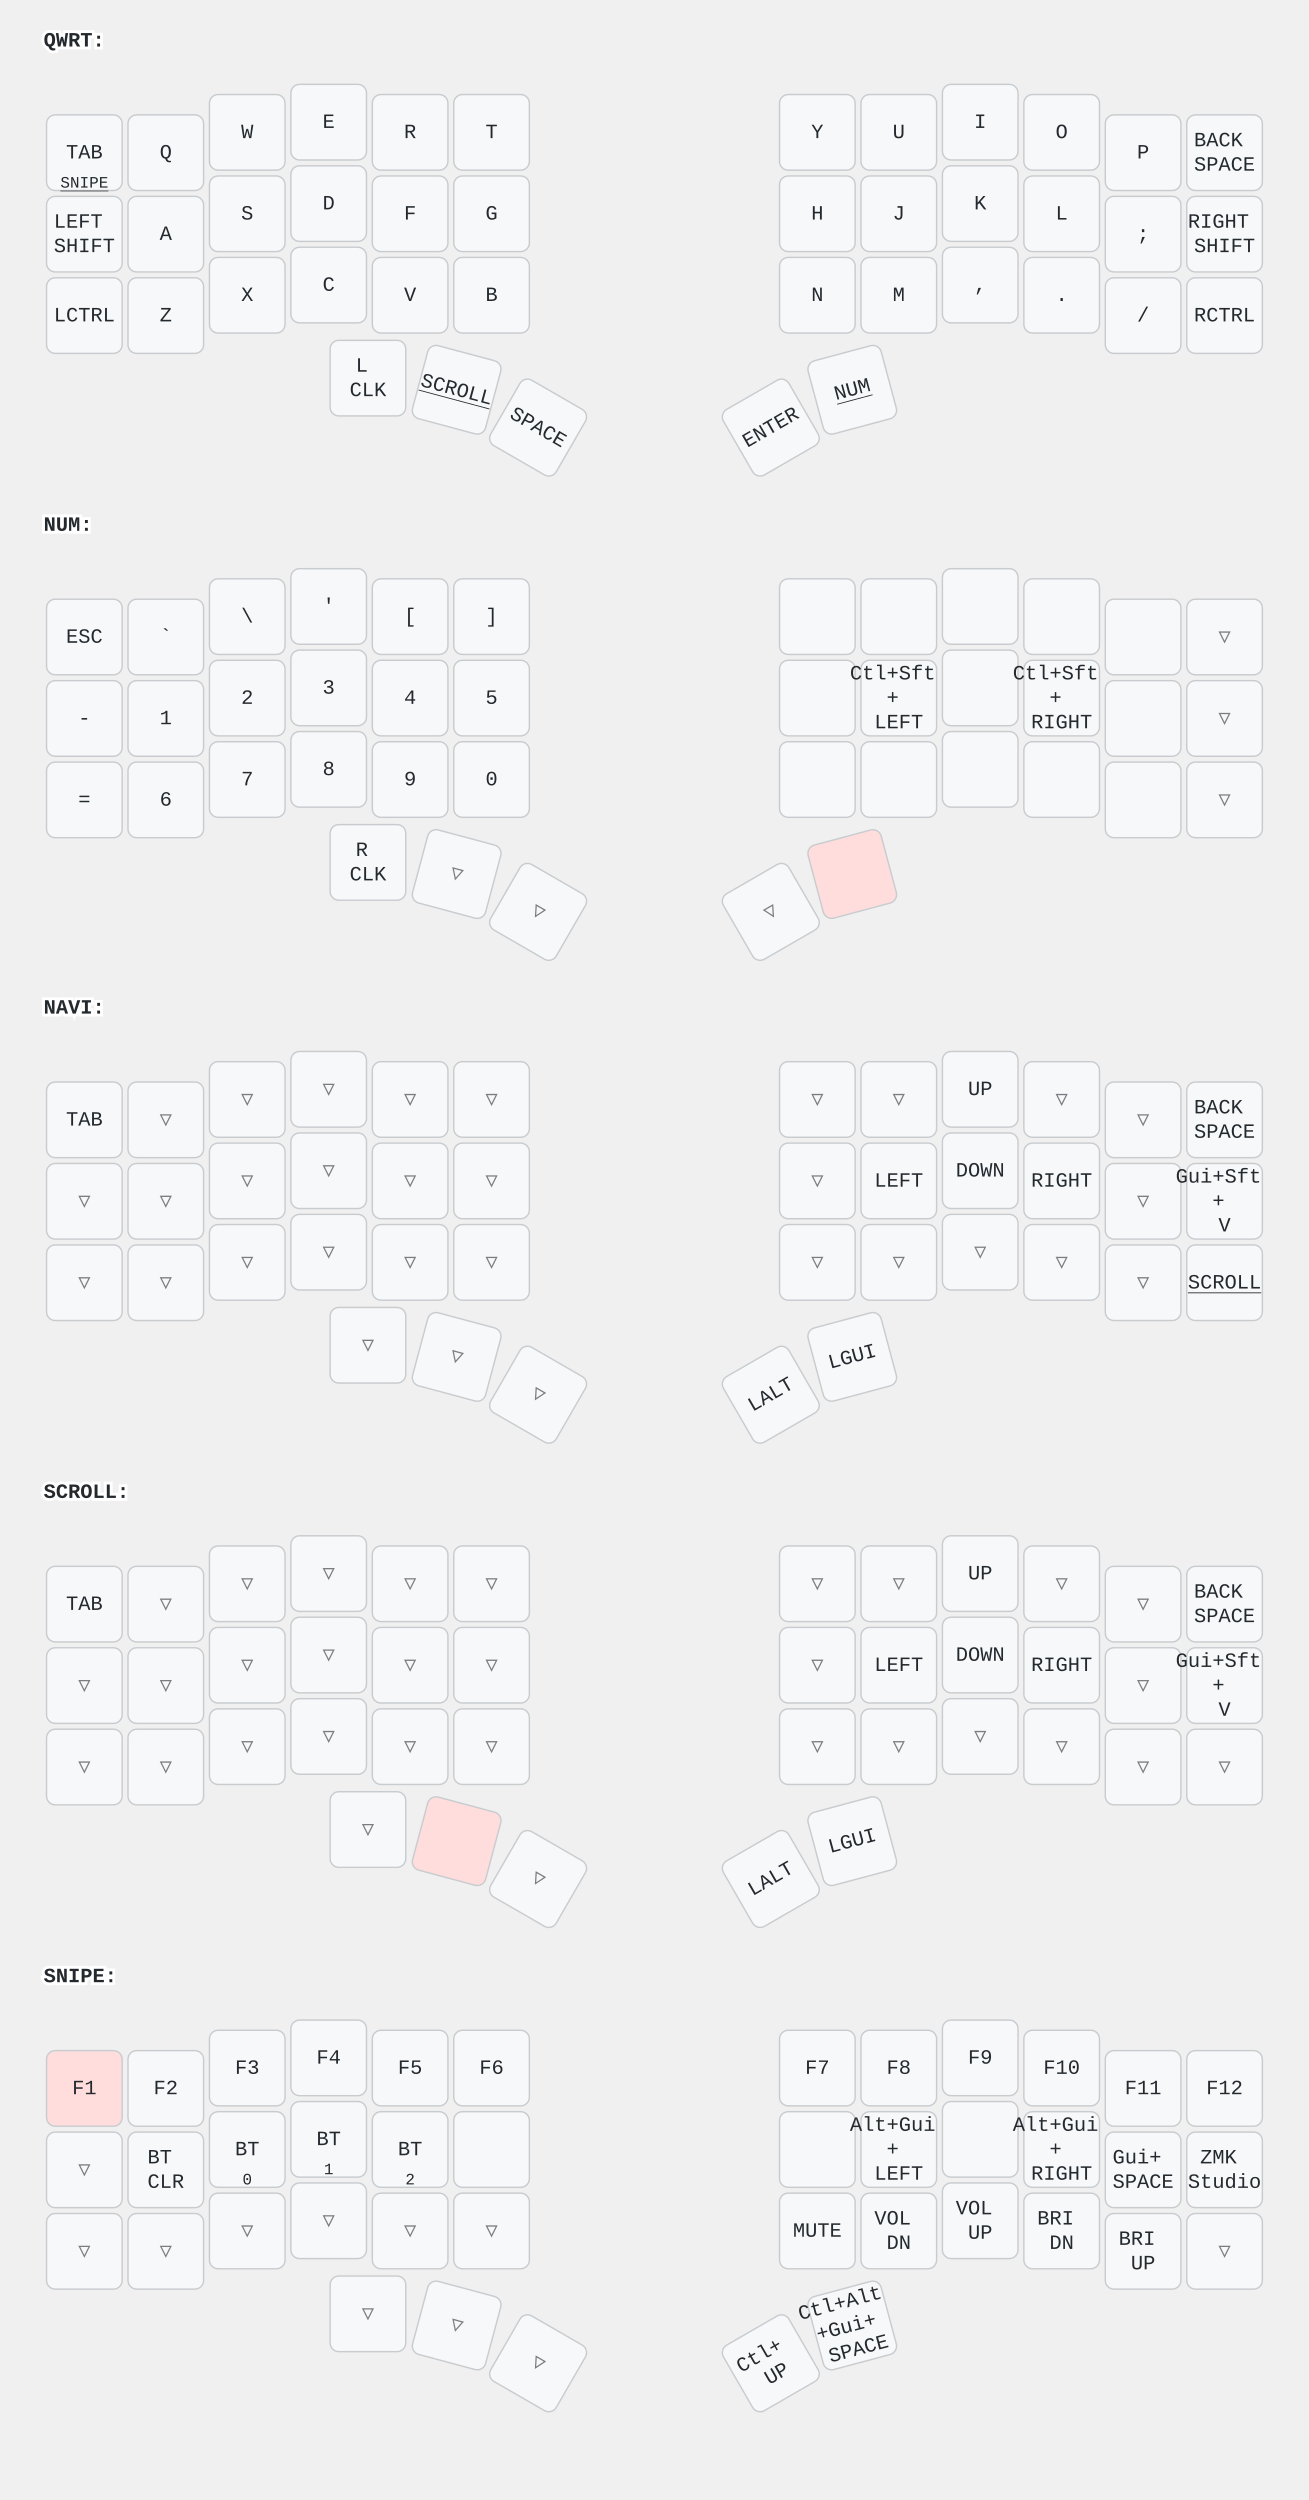
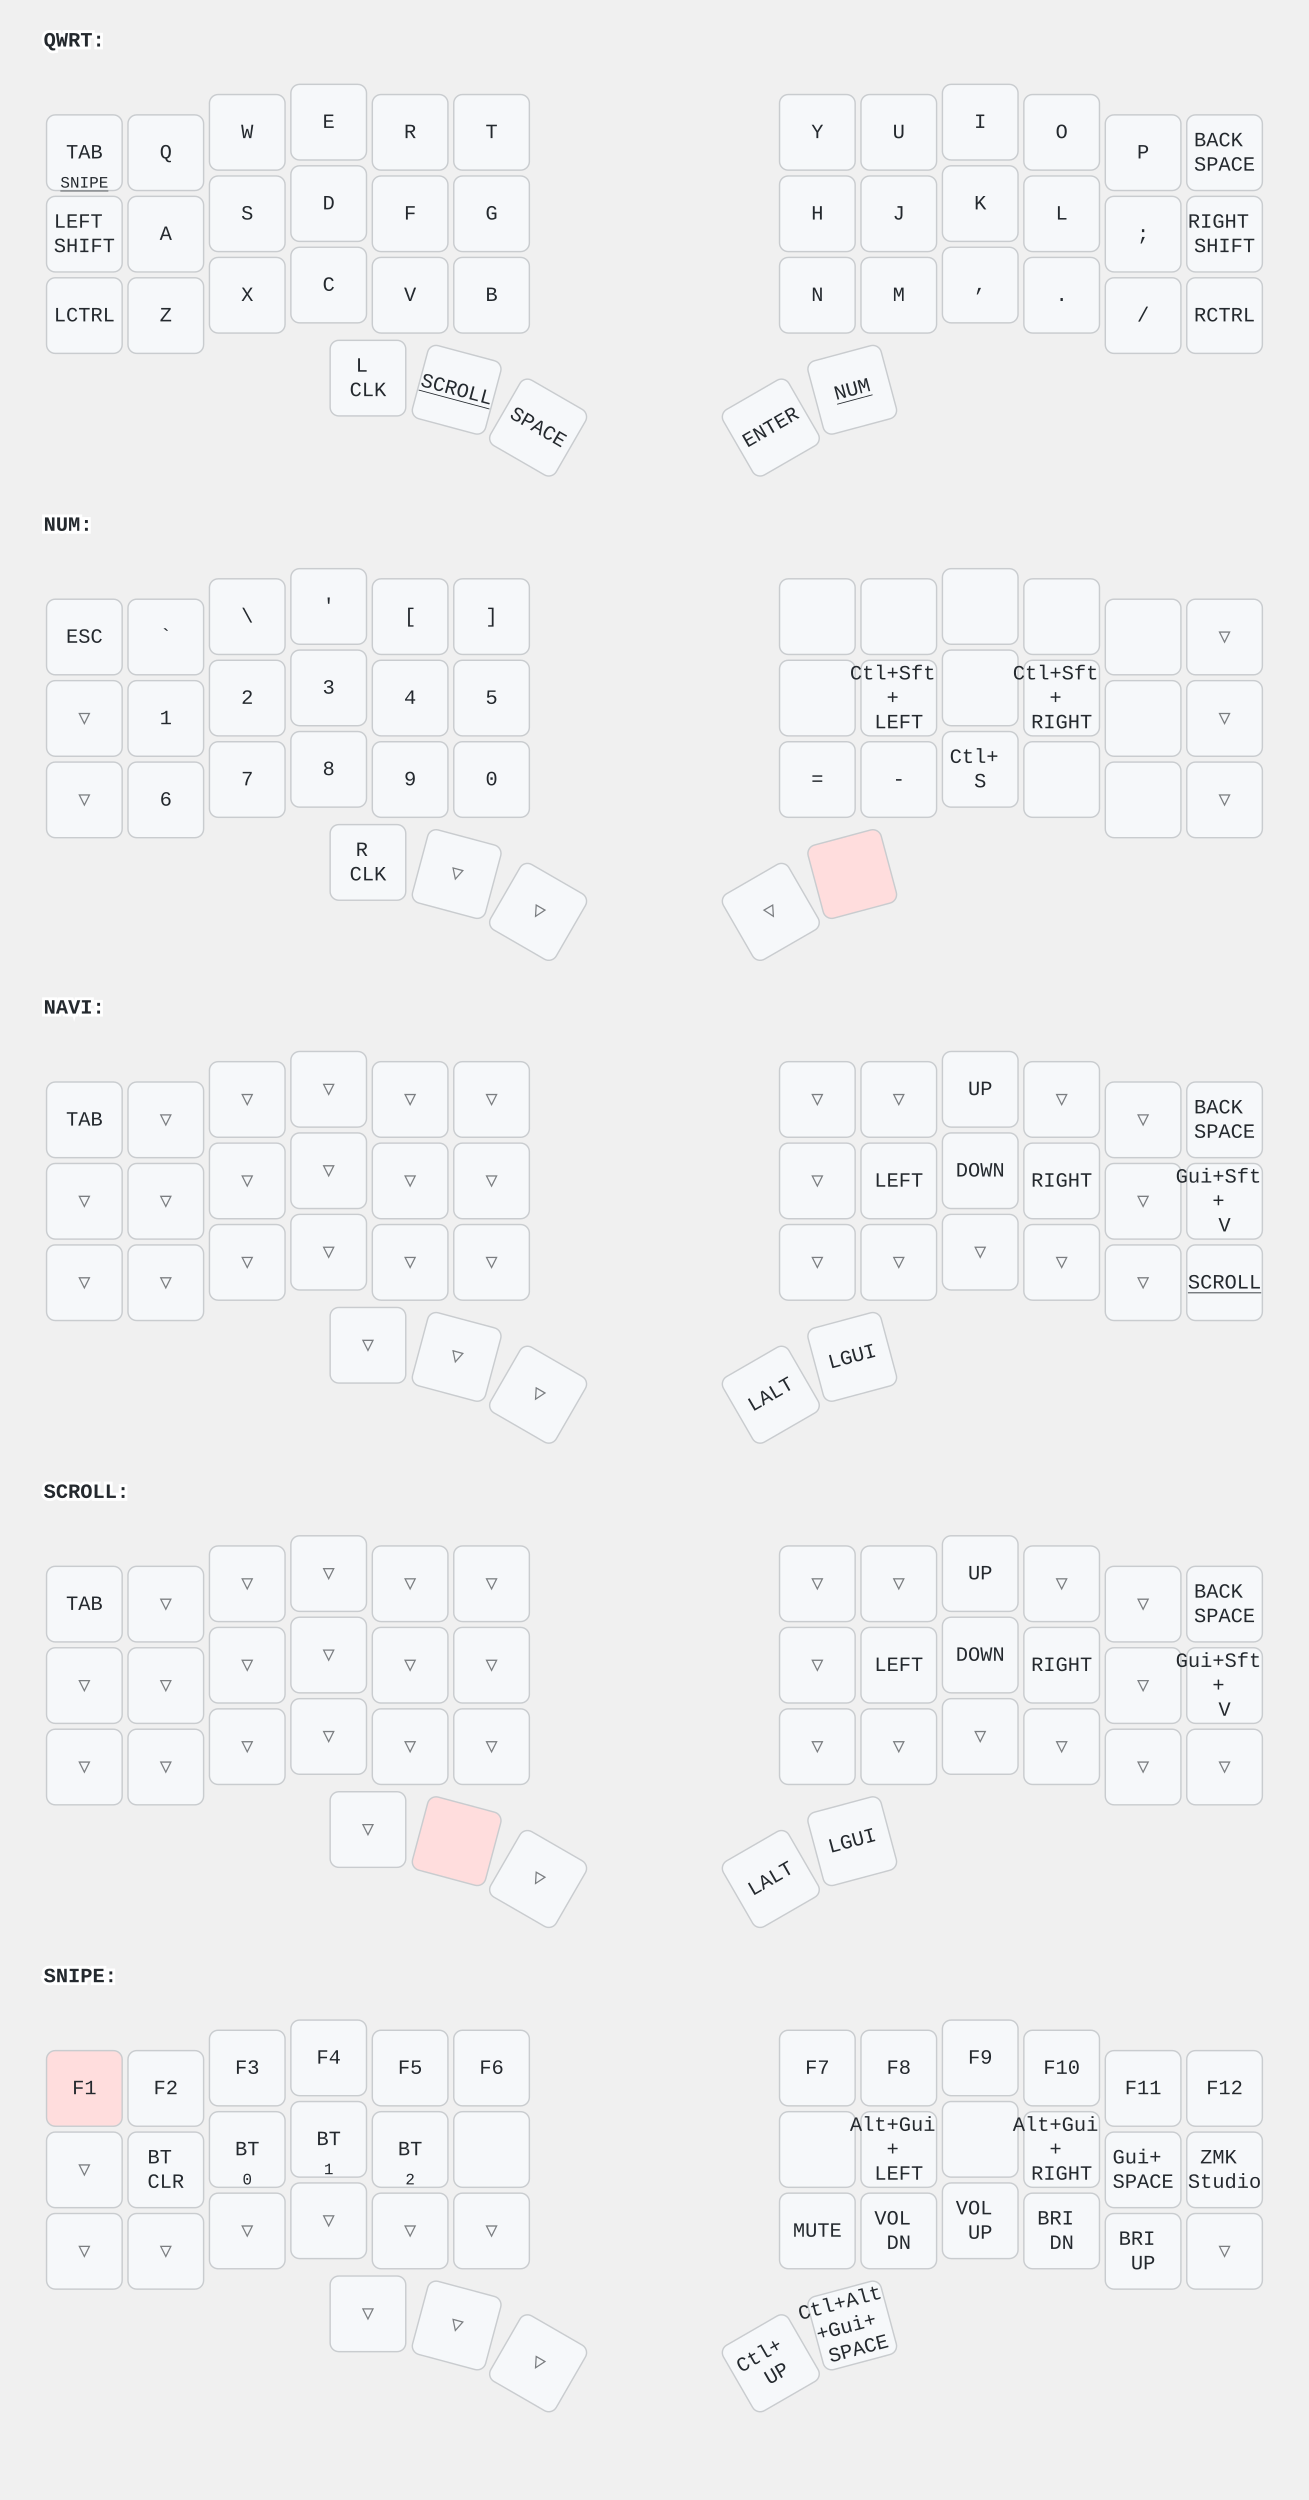
<svg xmlns="http://www.w3.org/2000/svg" width="900" height="1719" viewBox="0 0 900 1719" class="keymap">
  <style>/* inherit to force styles through use tags */
svg path {
    fill: inherit;
}

/* font and background color specifications */
svg.keymap {
    font-family: SFMono-Regular,Consolas,Liberation Mono,Menlo,monospace;
    font-size: 14px;
    font-kerning: normal;
    text-rendering: optimizeLegibility;
    fill: #24292e;
}

/* default key styling */
rect.key {
    fill: #f6f8fa;
}

rect.key, rect.combo {
    stroke: #c9cccf;
    stroke-width: 1;
}

/* default key side styling, only used is draw_key_sides is set */
rect.side {
    filter: brightness(90%);
}

/* color accent for combo boxes */
rect.combo, rect.combo-separate {
    fill: #cdf;
}

/* color accent for held keys */
rect.held, rect.combo.held {
    fill: #fdd;
}

/* color accent for ghost (optional) keys */
rect.ghost, rect.combo.ghost {
    stroke-dasharray: 4, 4;
    stroke-width: 2;
}

text {
    text-anchor: middle;
    dominant-baseline: middle;
}

/* styling for layer labels */
text.label {
    font-weight: bold;
    text-anchor: start;
    stroke: white;
    stroke-width: 4;
    paint-order: stroke;
}

/* styling for optional footer */
text.footer {
    text-anchor: end;
    dominant-baseline: auto;
    stroke: white;
    stroke-width: 4;
    paint-order: stroke;
}

/* styling for combo tap, and key non-tap label text */
text.combo, text.hold, text.shifted, text.left, text.right, text.tl, text.tr, text.bl, text.br {
    font-size: 11px;
}

text.hold, text.bl, text.br {
    text-anchor: middle;
    dominant-baseline: auto;
}

text.shifted, text.tl, text.tr {
    text-anchor: middle;
    dominant-baseline: hanging;
}

text.left, text.tl, text.bl {
    text-anchor: start;
}

text.right, text.tr, text.br {
    text-anchor: end;
}

text.layer-activator {
    text-decoration: underline;
}

/* styling for hold/shifted label text in combo box */
text.combo.hold, text.combo.shifted, text.combo.left, text.combo.right {
    font-size: 8px;
}

/* lighter symbol for transparent keys */
text.trans {
    fill: #7b7e81;
}

/* styling for combo dendrons */
path.combo {
    stroke-width: 1;
    stroke: gray;
    fill: none;
}

/* Start Tabler Icons Cleanup */
/* cannot use height/width with glyphs */
.icon-tabler &gt; path {
    fill: inherit;
    stroke: inherit;
    stroke-width: 2;
}
/* hide tabler's default box */
.icon-tabler &gt; path[stroke="none"][fill="none"] {
    visibility: hidden;
}
/* End Tabler Icons Cleanup */

@media (prefers-color-scheme: dark) {
svg.keymap { fill: #d1d6db; }
rect.key { fill: #3f4750; }
rect.key, rect.combo { stroke: #60666c; }
rect.combo, rect.combo-separate { fill: #1f3d7a; }
rect.held, rect.combo.held { fill: #854747; }
text.label, text.footer { stroke: black; }
text.trans { fill: #7e8184; }
path.combo { stroke: #7f7f7f; }

}</style>
  <g transform="translate(30, 0)" class="layer-QWRT">
    <text x="0" y="28" class="label" id="QWRT">QWRT:</text>
    <g transform="translate(0, 56)">
      <g transform="translate(28, 49)" class="key keypos-0">
        <rect rx="6" ry="6" x="-26" y="-26" width="52" height="52" class="key" />
        <text x="0" y="0" class="key tap">TAB</text>
        <a href="#SNIPE">
          <text x="0" y="24" class="key hold layer-activator">SNIPE</text>
        </a>
      </g>
      <g transform="translate(84, 49)" class="key keypos-1">
        <rect rx="6" ry="6" x="-26" y="-26" width="52" height="52" class="key" />
        <text x="0" y="0" class="key tap">Q</text>
      </g>
      <g transform="translate(140, 35)" class="key keypos-2">
        <rect rx="6" ry="6" x="-26" y="-26" width="52" height="52" class="key" />
        <text x="0" y="0" class="key tap">W</text>
      </g>
      <g transform="translate(196, 28)" class="key keypos-3">
        <rect rx="6" ry="6" x="-26" y="-26" width="52" height="52" class="key" />
        <text x="0" y="0" class="key tap">E</text>
      </g>
      <g transform="translate(252, 35)" class="key keypos-4">
        <rect rx="6" ry="6" x="-26" y="-26" width="52" height="52" class="key" />
        <text x="0" y="0" class="key tap">R</text>
      </g>
      <g transform="translate(308, 35)" class="key keypos-5">
        <rect rx="6" ry="6" x="-26" y="-26" width="52" height="52" class="key" />
        <text x="0" y="0" class="key tap">T</text>
      </g>
      <g transform="translate(532, 35)" class="key keypos-6">
        <rect rx="6" ry="6" x="-26" y="-26" width="52" height="52" class="key" />
        <text x="0" y="0" class="key tap">Y</text>
      </g>
      <g transform="translate(588, 35)" class="key keypos-7">
        <rect rx="6" ry="6" x="-26" y="-26" width="52" height="52" class="key" />
        <text x="0" y="0" class="key tap">U</text>
      </g>
      <g transform="translate(644, 28)" class="key keypos-8">
        <rect rx="6" ry="6" x="-26" y="-26" width="52" height="52" class="key" />
        <text x="0" y="0" class="key tap">I</text>
      </g>
      <g transform="translate(700, 35)" class="key keypos-9">
        <rect rx="6" ry="6" x="-26" y="-26" width="52" height="52" class="key" />
        <text x="0" y="0" class="key tap">O</text>
      </g>
      <g transform="translate(756, 49)" class="key keypos-10">
        <rect rx="6" ry="6" x="-26" y="-26" width="52" height="52" class="key" />
        <text x="0" y="0" class="key tap">P</text>
      </g>
      <g transform="translate(812, 49)" class="key keypos-11">
        <rect rx="6" ry="6" x="-26" y="-26" width="52" height="52" class="key" />
        <text x="0" y="0" class="key tap">
          <tspan x="0" dy="-0.6em">BACK</tspan>
          <tspan x="0" dy="1.2em">SPACE</tspan>
        </text>
      </g>
      <g transform="translate(28, 105)" class="key keypos-12">
        <rect rx="6" ry="6" x="-26" y="-26" width="52" height="52" class="key" />
        <text x="0" y="0" class="key tap">
          <tspan x="0" dy="-0.6em">LEFT</tspan>
          <tspan x="0" dy="1.2em">SHIFT</tspan>
        </text>
      </g>
      <g transform="translate(84, 105)" class="key keypos-13">
        <rect rx="6" ry="6" x="-26" y="-26" width="52" height="52" class="key" />
        <text x="0" y="0" class="key tap">A</text>
      </g>
      <g transform="translate(140, 91)" class="key keypos-14">
        <rect rx="6" ry="6" x="-26" y="-26" width="52" height="52" class="key" />
        <text x="0" y="0" class="key tap">S</text>
      </g>
      <g transform="translate(196, 84)" class="key keypos-15">
        <rect rx="6" ry="6" x="-26" y="-26" width="52" height="52" class="key" />
        <text x="0" y="0" class="key tap">D</text>
      </g>
      <g transform="translate(252, 91)" class="key keypos-16">
        <rect rx="6" ry="6" x="-26" y="-26" width="52" height="52" class="key" />
        <text x="0" y="0" class="key tap">F</text>
      </g>
      <g transform="translate(308, 91)" class="key keypos-17">
        <rect rx="6" ry="6" x="-26" y="-26" width="52" height="52" class="key" />
        <text x="0" y="0" class="key tap">G</text>
      </g>
      <g transform="translate(532, 91)" class="key keypos-18">
        <rect rx="6" ry="6" x="-26" y="-26" width="52" height="52" class="key" />
        <text x="0" y="0" class="key tap">H</text>
      </g>
      <g transform="translate(588, 91)" class="key keypos-19">
        <rect rx="6" ry="6" x="-26" y="-26" width="52" height="52" class="key" />
        <text x="0" y="0" class="key tap">J</text>
      </g>
      <g transform="translate(644, 84)" class="key keypos-20">
        <rect rx="6" ry="6" x="-26" y="-26" width="52" height="52" class="key" />
        <text x="0" y="0" class="key tap">K</text>
      </g>
      <g transform="translate(700, 91)" class="key keypos-21">
        <rect rx="6" ry="6" x="-26" y="-26" width="52" height="52" class="key" />
        <text x="0" y="0" class="key tap">L</text>
      </g>
      <g transform="translate(756, 105)" class="key keypos-22">
        <rect rx="6" ry="6" x="-26" y="-26" width="52" height="52" class="key" />
        <text x="0" y="0" class="key tap">;</text>
      </g>
      <g transform="translate(812, 105)" class="key keypos-23">
        <rect rx="6" ry="6" x="-26" y="-26" width="52" height="52" class="key" />
        <text x="0" y="0" class="key tap">
          <tspan x="0" dy="-0.6em">RIGHT</tspan>
          <tspan x="0" dy="1.2em">SHIFT</tspan>
        </text>
      </g>
      <g transform="translate(28, 161)" class="key keypos-24">
        <rect rx="6" ry="6" x="-26" y="-26" width="52" height="52" class="key" />
        <text x="0" y="0" class="key tap">LCTRL</text>
      </g>
      <g transform="translate(84, 161)" class="key keypos-25">
        <rect rx="6" ry="6" x="-26" y="-26" width="52" height="52" class="key" />
        <text x="0" y="0" class="key tap">Z</text>
      </g>
      <g transform="translate(140, 147)" class="key keypos-26">
        <rect rx="6" ry="6" x="-26" y="-26" width="52" height="52" class="key" />
        <text x="0" y="0" class="key tap">X</text>
      </g>
      <g transform="translate(196, 140)" class="key keypos-27">
        <rect rx="6" ry="6" x="-26" y="-26" width="52" height="52" class="key" />
        <text x="0" y="0" class="key tap">C</text>
      </g>
      <g transform="translate(252, 147)" class="key keypos-28">
        <rect rx="6" ry="6" x="-26" y="-26" width="52" height="52" class="key" />
        <text x="0" y="0" class="key tap">V</text>
      </g>
      <g transform="translate(308, 147)" class="key keypos-29">
        <rect rx="6" ry="6" x="-26" y="-26" width="52" height="52" class="key" />
        <text x="0" y="0" class="key tap">B</text>
      </g>
      <g transform="translate(532, 147)" class="key keypos-30">
        <rect rx="6" ry="6" x="-26" y="-26" width="52" height="52" class="key" />
        <text x="0" y="0" class="key tap">N</text>
      </g>
      <g transform="translate(588, 147)" class="key keypos-31">
        <rect rx="6" ry="6" x="-26" y="-26" width="52" height="52" class="key" />
        <text x="0" y="0" class="key tap">M</text>
      </g>
      <g transform="translate(644, 140)" class="key keypos-32">
        <rect rx="6" ry="6" x="-26" y="-26" width="52" height="52" class="key" />
        <text x="0" y="0" class="key tap">,</text>
      </g>
      <g transform="translate(700, 147)" class="key keypos-33">
        <rect rx="6" ry="6" x="-26" y="-26" width="52" height="52" class="key" />
        <text x="0" y="0" class="key tap">.</text>
      </g>
      <g transform="translate(756, 161)" class="key keypos-34">
        <rect rx="6" ry="6" x="-26" y="-26" width="52" height="52" class="key" />
        <text x="0" y="0" class="key tap">/</text>
      </g>
      <g transform="translate(812, 161)" class="key keypos-35">
        <rect rx="6" ry="6" x="-26" y="-26" width="52" height="52" class="key" />
        <text x="0" y="0" class="key tap">RCTRL</text>
      </g>
      <g transform="translate(223, 204)" class="key keypos-36">
        <rect rx="6" ry="6" x="-26" y="-26" width="52" height="52" class="key" />
        <text x="0" y="0" class="key tap">
          <tspan x="0" dy="-0.6em">L</tspan>
          <tspan x="0" dy="1.2em">CLK</tspan>
        </text>
      </g>
      <g transform="translate(284, 212) rotate(15.0)" class="key keypos-37">
        <rect rx="6" ry="6" x="-26" y="-26" width="52" height="52" class="key" />
        <a href="#SCROLL">
          <text x="0" y="0" class="key tap layer-activator">SCROLL</text>
        </a>
      </g>
      <g transform="translate(340, 238) rotate(30.0)" class="key keypos-38">
        <rect rx="6" ry="6" x="-26" y="-26" width="52" height="52" class="key" />
        <text x="0" y="0" class="key tap">SPACE</text>
      </g>
      <g transform="translate(500, 238) rotate(-30.0)" class="key keypos-39">
        <rect rx="6" ry="6" x="-26" y="-26" width="52" height="52" class="key" />
        <text x="0" y="0" class="key tap">ENTER</text>
      </g>
      <g transform="translate(556, 212) rotate(-15.0)" class="key keypos-40">
        <rect rx="6" ry="6" x="-26" y="-26" width="52" height="52" class="key" />
        <a href="#NUM">
          <text x="0" y="0" class="key tap layer-activator">NUM</text>
        </a>
      </g>
    </g>
  </g>
  <g transform="translate(30, 333)" class="layer-NUM">
    <text x="0" y="28" class="label" id="NUM">NUM:</text>
    <g transform="translate(0, 56)">
      <g transform="translate(28, 49)" class="key keypos-0">
        <rect rx="6" ry="6" x="-26" y="-26" width="52" height="52" class="key" />
        <text x="0" y="0" class="key tap">ESC</text>
      </g>
      <g transform="translate(84, 49)" class="key keypos-1">
        <rect rx="6" ry="6" x="-26" y="-26" width="52" height="52" class="key" />
        <text x="0" y="0" class="key tap">`</text>
      </g>
      <g transform="translate(140, 35)" class="key keypos-2">
        <rect rx="6" ry="6" x="-26" y="-26" width="52" height="52" class="key" />
        <text x="0" y="0" class="key tap">\</text>
      </g>
      <g transform="translate(196, 28)" class="key keypos-3">
        <rect rx="6" ry="6" x="-26" y="-26" width="52" height="52" class="key" />
        <text x="0" y="0" class="key tap">'</text>
      </g>
      <g transform="translate(252, 35)" class="key keypos-4">
        <rect rx="6" ry="6" x="-26" y="-26" width="52" height="52" class="key" />
        <text x="0" y="0" class="key tap">[</text>
      </g>
      <g transform="translate(308, 35)" class="key keypos-5">
        <rect rx="6" ry="6" x="-26" y="-26" width="52" height="52" class="key" />
        <text x="0" y="0" class="key tap">]</text>
      </g>
      <g transform="translate(532, 35)" class="key keypos-6">
        <rect rx="6" ry="6" x="-26" y="-26" width="52" height="52" class="key" />
      </g>
      <g transform="translate(588, 35)" class="key keypos-7">
        <rect rx="6" ry="6" x="-26" y="-26" width="52" height="52" class="key" />
      </g>
      <g transform="translate(644, 28)" class="key keypos-8">
        <rect rx="6" ry="6" x="-26" y="-26" width="52" height="52" class="key" />
      </g>
      <g transform="translate(700, 35)" class="key keypos-9">
        <rect rx="6" ry="6" x="-26" y="-26" width="52" height="52" class="key" />
      </g>
      <g transform="translate(756, 49)" class="key keypos-10">
        <rect rx="6" ry="6" x="-26" y="-26" width="52" height="52" class="key" />
      </g>
      <g transform="translate(812, 49)" class="key trans keypos-11">
        <rect rx="6" ry="6" x="-26" y="-26" width="52" height="52" class="key trans" />
        <text x="0" y="0" class="key trans tap">▽</text>
      </g>
-       <g transform="translate(28, 105)" class="key keypos-12">
-         <rect rx="6" ry="6" x="-26" y="-26" width="52" height="52" class="key" />
-         <text x="0" y="0" class="key tap">-</text>
+       <g transform="translate(28, 105)" class="key trans keypos-12">
+         <rect rx="6" ry="6" x="-26" y="-26" width="52" height="52" class="key trans" />
+         <text x="0" y="0" class="key trans tap">▽</text>
      </g>
      <g transform="translate(84, 105)" class="key keypos-13">
        <rect rx="6" ry="6" x="-26" y="-26" width="52" height="52" class="key" />
        <text x="0" y="0" class="key tap">1</text>
      </g>
      <g transform="translate(140, 91)" class="key keypos-14">
        <rect rx="6" ry="6" x="-26" y="-26" width="52" height="52" class="key" />
        <text x="0" y="0" class="key tap">2</text>
      </g>
      <g transform="translate(196, 84)" class="key keypos-15">
        <rect rx="6" ry="6" x="-26" y="-26" width="52" height="52" class="key" />
        <text x="0" y="0" class="key tap">3</text>
      </g>
      <g transform="translate(252, 91)" class="key keypos-16">
        <rect rx="6" ry="6" x="-26" y="-26" width="52" height="52" class="key" />
        <text x="0" y="0" class="key tap">4</text>
      </g>
      <g transform="translate(308, 91)" class="key keypos-17">
        <rect rx="6" ry="6" x="-26" y="-26" width="52" height="52" class="key" />
        <text x="0" y="0" class="key tap">5</text>
      </g>
      <g transform="translate(532, 91)" class="key keypos-18">
        <rect rx="6" ry="6" x="-26" y="-26" width="52" height="52" class="key" />
      </g>
      <g transform="translate(588, 91)" class="key keypos-19">
        <rect rx="6" ry="6" x="-26" y="-26" width="52" height="52" class="key" />
        <text x="0" y="0" class="key tap">
          <tspan x="0" dy="-1.2em">Ctl+Sft</tspan>
          <tspan x="0" dy="1.2em">+</tspan>
          <tspan x="0" dy="1.2em">LEFT</tspan>
        </text>
      </g>
      <g transform="translate(644, 84)" class="key keypos-20">
        <rect rx="6" ry="6" x="-26" y="-26" width="52" height="52" class="key" />
      </g>
      <g transform="translate(700, 91)" class="key keypos-21">
        <rect rx="6" ry="6" x="-26" y="-26" width="52" height="52" class="key" />
        <text x="0" y="0" class="key tap">
          <tspan x="0" dy="-1.2em">Ctl+Sft</tspan>
          <tspan x="0" dy="1.2em">+</tspan>
          <tspan x="0" dy="1.2em">RIGHT</tspan>
        </text>
      </g>
      <g transform="translate(756, 105)" class="key keypos-22">
        <rect rx="6" ry="6" x="-26" y="-26" width="52" height="52" class="key" />
      </g>
      <g transform="translate(812, 105)" class="key trans keypos-23">
        <rect rx="6" ry="6" x="-26" y="-26" width="52" height="52" class="key trans" />
        <text x="0" y="0" class="key trans tap">▽</text>
      </g>
-       <g transform="translate(28, 161)" class="key keypos-24">
+       <g transform="translate(28, 161)" class="key trans keypos-24">
+         <rect rx="6" ry="6" x="-26" y="-26" width="52" height="52" class="key trans" />
+         <text x="0" y="0" class="key trans tap">▽</text>
+       </g>
+       <g transform="translate(84, 161)" class="key keypos-25">
+         <rect rx="6" ry="6" x="-26" y="-26" width="52" height="52" class="key" />
+         <text x="0" y="0" class="key tap">6</text>
+       </g>
+       <g transform="translate(140, 147)" class="key keypos-26">
+         <rect rx="6" ry="6" x="-26" y="-26" width="52" height="52" class="key" />
+         <text x="0" y="0" class="key tap">7</text>
+       </g>
+       <g transform="translate(196, 140)" class="key keypos-27">
+         <rect rx="6" ry="6" x="-26" y="-26" width="52" height="52" class="key" />
+         <text x="0" y="0" class="key tap">8</text>
+       </g>
+       <g transform="translate(252, 147)" class="key keypos-28">
+         <rect rx="6" ry="6" x="-26" y="-26" width="52" height="52" class="key" />
+         <text x="0" y="0" class="key tap">9</text>
+       </g>
+       <g transform="translate(308, 147)" class="key keypos-29">
+         <rect rx="6" ry="6" x="-26" y="-26" width="52" height="52" class="key" />
+         <text x="0" y="0" class="key tap">0</text>
+       </g>
+       <g transform="translate(532, 147)" class="key keypos-30">
        <rect rx="6" ry="6" x="-26" y="-26" width="52" height="52" class="key" />
        <text x="0" y="0" class="key tap">=</text>
      </g>
-       <g transform="translate(84, 161)" class="key keypos-25">
-         <rect rx="6" ry="6" x="-26" y="-26" width="52" height="52" class="key" />
-         <text x="0" y="0" class="key tap">6</text>
-       </g>
-       <g transform="translate(140, 147)" class="key keypos-26">
-         <rect rx="6" ry="6" x="-26" y="-26" width="52" height="52" class="key" />
-         <text x="0" y="0" class="key tap">7</text>
-       </g>
-       <g transform="translate(196, 140)" class="key keypos-27">
-         <rect rx="6" ry="6" x="-26" y="-26" width="52" height="52" class="key" />
-         <text x="0" y="0" class="key tap">8</text>
-       </g>
-       <g transform="translate(252, 147)" class="key keypos-28">
-         <rect rx="6" ry="6" x="-26" y="-26" width="52" height="52" class="key" />
-         <text x="0" y="0" class="key tap">9</text>
-       </g>
-       <g transform="translate(308, 147)" class="key keypos-29">
-         <rect rx="6" ry="6" x="-26" y="-26" width="52" height="52" class="key" />
-         <text x="0" y="0" class="key tap">0</text>
-       </g>
-       <g transform="translate(532, 147)" class="key keypos-30">
-         <rect rx="6" ry="6" x="-26" y="-26" width="52" height="52" class="key" />
-       </g>
      <g transform="translate(588, 147)" class="key keypos-31">
        <rect rx="6" ry="6" x="-26" y="-26" width="52" height="52" class="key" />
+         <text x="0" y="0" class="key tap">-</text>
      </g>
      <g transform="translate(644, 140)" class="key keypos-32">
        <rect rx="6" ry="6" x="-26" y="-26" width="52" height="52" class="key" />
+         <text x="0" y="0" class="key tap">
+           <tspan x="0" dy="-0.6em">Ctl+</tspan>
+           <tspan x="0" dy="1.2em">S</tspan>
+         </text>
      </g>
      <g transform="translate(700, 147)" class="key keypos-33">
        <rect rx="6" ry="6" x="-26" y="-26" width="52" height="52" class="key" />
      </g>
      <g transform="translate(756, 161)" class="key keypos-34">
        <rect rx="6" ry="6" x="-26" y="-26" width="52" height="52" class="key" />
      </g>
      <g transform="translate(812, 161)" class="key trans keypos-35">
        <rect rx="6" ry="6" x="-26" y="-26" width="52" height="52" class="key trans" />
        <text x="0" y="0" class="key trans tap">▽</text>
      </g>
      <g transform="translate(223, 204)" class="key keypos-36">
        <rect rx="6" ry="6" x="-26" y="-26" width="52" height="52" class="key" />
        <text x="0" y="0" class="key tap">
          <tspan x="0" dy="-0.6em">R</tspan>
          <tspan x="0" dy="1.2em">CLK</tspan>
        </text>
      </g>
      <g transform="translate(284, 212) rotate(15.0)" class="key trans keypos-37">
        <rect rx="6" ry="6" x="-26" y="-26" width="52" height="52" class="key trans" />
        <text x="0" y="0" class="key trans tap">▽</text>
      </g>
      <g transform="translate(340, 238) rotate(30.0)" class="key trans keypos-38">
        <rect rx="6" ry="6" x="-26" y="-26" width="52" height="52" class="key trans" />
        <text x="0" y="0" class="key trans tap">▽</text>
      </g>
      <g transform="translate(500, 238) rotate(-30.0)" class="key trans keypos-39">
        <rect rx="6" ry="6" x="-26" y="-26" width="52" height="52" class="key trans" />
        <text x="0" y="0" class="key trans tap">▽</text>
      </g>
      <g transform="translate(556, 212) rotate(-15.0)" class="key held keypos-40">
        <rect rx="6" ry="6" x="-26" y="-26" width="52" height="52" class="key held" />
      </g>
    </g>
  </g>
  <g transform="translate(30, 665)" class="layer-NAVI">
    <text x="0" y="28" class="label" id="NAVI">NAVI:</text>
    <g transform="translate(0, 56)">
      <g transform="translate(28, 49)" class="key keypos-0">
        <rect rx="6" ry="6" x="-26" y="-26" width="52" height="52" class="key" />
        <text x="0" y="0" class="key tap">TAB</text>
      </g>
      <g transform="translate(84, 49)" class="key trans keypos-1">
        <rect rx="6" ry="6" x="-26" y="-26" width="52" height="52" class="key trans" />
        <text x="0" y="0" class="key trans tap">▽</text>
      </g>
      <g transform="translate(140, 35)" class="key trans keypos-2">
        <rect rx="6" ry="6" x="-26" y="-26" width="52" height="52" class="key trans" />
        <text x="0" y="0" class="key trans tap">▽</text>
      </g>
      <g transform="translate(196, 28)" class="key trans keypos-3">
        <rect rx="6" ry="6" x="-26" y="-26" width="52" height="52" class="key trans" />
        <text x="0" y="0" class="key trans tap">▽</text>
      </g>
      <g transform="translate(252, 35)" class="key trans keypos-4">
        <rect rx="6" ry="6" x="-26" y="-26" width="52" height="52" class="key trans" />
        <text x="0" y="0" class="key trans tap">▽</text>
      </g>
      <g transform="translate(308, 35)" class="key trans keypos-5">
        <rect rx="6" ry="6" x="-26" y="-26" width="52" height="52" class="key trans" />
        <text x="0" y="0" class="key trans tap">▽</text>
      </g>
      <g transform="translate(532, 35)" class="key trans keypos-6">
        <rect rx="6" ry="6" x="-26" y="-26" width="52" height="52" class="key trans" />
        <text x="0" y="0" class="key trans tap">▽</text>
      </g>
      <g transform="translate(588, 35)" class="key trans keypos-7">
        <rect rx="6" ry="6" x="-26" y="-26" width="52" height="52" class="key trans" />
        <text x="0" y="0" class="key trans tap">▽</text>
      </g>
      <g transform="translate(644, 28)" class="key keypos-8">
        <rect rx="6" ry="6" x="-26" y="-26" width="52" height="52" class="key" />
        <text x="0" y="0" class="key tap">UP</text>
      </g>
      <g transform="translate(700, 35)" class="key trans keypos-9">
        <rect rx="6" ry="6" x="-26" y="-26" width="52" height="52" class="key trans" />
        <text x="0" y="0" class="key trans tap">▽</text>
      </g>
      <g transform="translate(756, 49)" class="key trans keypos-10">
        <rect rx="6" ry="6" x="-26" y="-26" width="52" height="52" class="key trans" />
        <text x="0" y="0" class="key trans tap">▽</text>
      </g>
      <g transform="translate(812, 49)" class="key keypos-11">
        <rect rx="6" ry="6" x="-26" y="-26" width="52" height="52" class="key" />
        <text x="0" y="0" class="key tap">
          <tspan x="0" dy="-0.6em">BACK</tspan>
          <tspan x="0" dy="1.2em">SPACE</tspan>
        </text>
      </g>
      <g transform="translate(28, 105)" class="key trans keypos-12">
        <rect rx="6" ry="6" x="-26" y="-26" width="52" height="52" class="key trans" />
        <text x="0" y="0" class="key trans tap">▽</text>
      </g>
      <g transform="translate(84, 105)" class="key trans keypos-13">
        <rect rx="6" ry="6" x="-26" y="-26" width="52" height="52" class="key trans" />
        <text x="0" y="0" class="key trans tap">▽</text>
      </g>
      <g transform="translate(140, 91)" class="key trans keypos-14">
        <rect rx="6" ry="6" x="-26" y="-26" width="52" height="52" class="key trans" />
        <text x="0" y="0" class="key trans tap">▽</text>
      </g>
      <g transform="translate(196, 84)" class="key trans keypos-15">
        <rect rx="6" ry="6" x="-26" y="-26" width="52" height="52" class="key trans" />
        <text x="0" y="0" class="key trans tap">▽</text>
      </g>
      <g transform="translate(252, 91)" class="key trans keypos-16">
        <rect rx="6" ry="6" x="-26" y="-26" width="52" height="52" class="key trans" />
        <text x="0" y="0" class="key trans tap">▽</text>
      </g>
      <g transform="translate(308, 91)" class="key trans keypos-17">
        <rect rx="6" ry="6" x="-26" y="-26" width="52" height="52" class="key trans" />
        <text x="0" y="0" class="key trans tap">▽</text>
      </g>
      <g transform="translate(532, 91)" class="key trans keypos-18">
        <rect rx="6" ry="6" x="-26" y="-26" width="52" height="52" class="key trans" />
        <text x="0" y="0" class="key trans tap">▽</text>
      </g>
      <g transform="translate(588, 91)" class="key keypos-19">
        <rect rx="6" ry="6" x="-26" y="-26" width="52" height="52" class="key" />
        <text x="0" y="0" class="key tap">LEFT</text>
      </g>
      <g transform="translate(644, 84)" class="key keypos-20">
        <rect rx="6" ry="6" x="-26" y="-26" width="52" height="52" class="key" />
        <text x="0" y="0" class="key tap">DOWN</text>
      </g>
      <g transform="translate(700, 91)" class="key keypos-21">
        <rect rx="6" ry="6" x="-26" y="-26" width="52" height="52" class="key" />
        <text x="0" y="0" class="key tap">RIGHT</text>
      </g>
      <g transform="translate(756, 105)" class="key trans keypos-22">
        <rect rx="6" ry="6" x="-26" y="-26" width="52" height="52" class="key trans" />
        <text x="0" y="0" class="key trans tap">▽</text>
      </g>
      <g transform="translate(812, 105)" class="key keypos-23">
        <rect rx="6" ry="6" x="-26" y="-26" width="52" height="52" class="key" />
        <text x="0" y="0" class="key tap">
          <tspan x="0" dy="-1.2em">Gui+Sft</tspan>
          <tspan x="0" dy="1.2em">+</tspan>
          <tspan x="0" dy="1.2em">V</tspan>
        </text>
      </g>
      <g transform="translate(28, 161)" class="key trans keypos-24">
        <rect rx="6" ry="6" x="-26" y="-26" width="52" height="52" class="key trans" />
        <text x="0" y="0" class="key trans tap">▽</text>
      </g>
      <g transform="translate(84, 161)" class="key trans keypos-25">
        <rect rx="6" ry="6" x="-26" y="-26" width="52" height="52" class="key trans" />
        <text x="0" y="0" class="key trans tap">▽</text>
      </g>
      <g transform="translate(140, 147)" class="key trans keypos-26">
        <rect rx="6" ry="6" x="-26" y="-26" width="52" height="52" class="key trans" />
        <text x="0" y="0" class="key trans tap">▽</text>
      </g>
      <g transform="translate(196, 140)" class="key trans keypos-27">
        <rect rx="6" ry="6" x="-26" y="-26" width="52" height="52" class="key trans" />
        <text x="0" y="0" class="key trans tap">▽</text>
      </g>
      <g transform="translate(252, 147)" class="key trans keypos-28">
        <rect rx="6" ry="6" x="-26" y="-26" width="52" height="52" class="key trans" />
        <text x="0" y="0" class="key trans tap">▽</text>
      </g>
      <g transform="translate(308, 147)" class="key trans keypos-29">
        <rect rx="6" ry="6" x="-26" y="-26" width="52" height="52" class="key trans" />
        <text x="0" y="0" class="key trans tap">▽</text>
      </g>
      <g transform="translate(532, 147)" class="key trans keypos-30">
        <rect rx="6" ry="6" x="-26" y="-26" width="52" height="52" class="key trans" />
        <text x="0" y="0" class="key trans tap">▽</text>
      </g>
      <g transform="translate(588, 147)" class="key trans keypos-31">
        <rect rx="6" ry="6" x="-26" y="-26" width="52" height="52" class="key trans" />
        <text x="0" y="0" class="key trans tap">▽</text>
      </g>
      <g transform="translate(644, 140)" class="key trans keypos-32">
        <rect rx="6" ry="6" x="-26" y="-26" width="52" height="52" class="key trans" />
        <text x="0" y="0" class="key trans tap">▽</text>
      </g>
      <g transform="translate(700, 147)" class="key trans keypos-33">
        <rect rx="6" ry="6" x="-26" y="-26" width="52" height="52" class="key trans" />
        <text x="0" y="0" class="key trans tap">▽</text>
      </g>
      <g transform="translate(756, 161)" class="key trans keypos-34">
        <rect rx="6" ry="6" x="-26" y="-26" width="52" height="52" class="key trans" />
        <text x="0" y="0" class="key trans tap">▽</text>
      </g>
      <g transform="translate(812, 161)" class="key keypos-35">
        <rect rx="6" ry="6" x="-26" y="-26" width="52" height="52" class="key" />
        <a href="#SCROLL">
          <text x="0" y="0" class="key tap layer-activator">SCROLL</text>
        </a>
      </g>
      <g transform="translate(223, 204)" class="key trans keypos-36">
        <rect rx="6" ry="6" x="-26" y="-26" width="52" height="52" class="key trans" />
        <text x="0" y="0" class="key trans tap">▽</text>
      </g>
      <g transform="translate(284, 212) rotate(15.0)" class="key trans keypos-37">
        <rect rx="6" ry="6" x="-26" y="-26" width="52" height="52" class="key trans" />
        <text x="0" y="0" class="key trans tap">▽</text>
      </g>
      <g transform="translate(340, 238) rotate(30.0)" class="key trans keypos-38">
        <rect rx="6" ry="6" x="-26" y="-26" width="52" height="52" class="key trans" />
        <text x="0" y="0" class="key trans tap">▽</text>
      </g>
      <g transform="translate(500, 238) rotate(-30.0)" class="key keypos-39">
        <rect rx="6" ry="6" x="-26" y="-26" width="52" height="52" class="key" />
        <text x="0" y="0" class="key tap">LALT</text>
      </g>
      <g transform="translate(556, 212) rotate(-15.0)" class="key keypos-40">
        <rect rx="6" ry="6" x="-26" y="-26" width="52" height="52" class="key" />
        <text x="0" y="0" class="key tap">LGUI</text>
      </g>
    </g>
  </g>
  <g transform="translate(30, 998)" class="layer-SCROLL">
    <text x="0" y="28" class="label" id="SCROLL">SCROLL:</text>
    <g transform="translate(0, 56)">
      <g transform="translate(28, 49)" class="key keypos-0">
        <rect rx="6" ry="6" x="-26" y="-26" width="52" height="52" class="key" />
        <text x="0" y="0" class="key tap">TAB</text>
      </g>
      <g transform="translate(84, 49)" class="key trans keypos-1">
        <rect rx="6" ry="6" x="-26" y="-26" width="52" height="52" class="key trans" />
        <text x="0" y="0" class="key trans tap">▽</text>
      </g>
      <g transform="translate(140, 35)" class="key trans keypos-2">
        <rect rx="6" ry="6" x="-26" y="-26" width="52" height="52" class="key trans" />
        <text x="0" y="0" class="key trans tap">▽</text>
      </g>
      <g transform="translate(196, 28)" class="key trans keypos-3">
        <rect rx="6" ry="6" x="-26" y="-26" width="52" height="52" class="key trans" />
        <text x="0" y="0" class="key trans tap">▽</text>
      </g>
      <g transform="translate(252, 35)" class="key trans keypos-4">
        <rect rx="6" ry="6" x="-26" y="-26" width="52" height="52" class="key trans" />
        <text x="0" y="0" class="key trans tap">▽</text>
      </g>
      <g transform="translate(308, 35)" class="key trans keypos-5">
        <rect rx="6" ry="6" x="-26" y="-26" width="52" height="52" class="key trans" />
        <text x="0" y="0" class="key trans tap">▽</text>
      </g>
      <g transform="translate(532, 35)" class="key trans keypos-6">
        <rect rx="6" ry="6" x="-26" y="-26" width="52" height="52" class="key trans" />
        <text x="0" y="0" class="key trans tap">▽</text>
      </g>
      <g transform="translate(588, 35)" class="key trans keypos-7">
        <rect rx="6" ry="6" x="-26" y="-26" width="52" height="52" class="key trans" />
        <text x="0" y="0" class="key trans tap">▽</text>
      </g>
      <g transform="translate(644, 28)" class="key keypos-8">
        <rect rx="6" ry="6" x="-26" y="-26" width="52" height="52" class="key" />
        <text x="0" y="0" class="key tap">UP</text>
      </g>
      <g transform="translate(700, 35)" class="key trans keypos-9">
        <rect rx="6" ry="6" x="-26" y="-26" width="52" height="52" class="key trans" />
        <text x="0" y="0" class="key trans tap">▽</text>
      </g>
      <g transform="translate(756, 49)" class="key trans keypos-10">
        <rect rx="6" ry="6" x="-26" y="-26" width="52" height="52" class="key trans" />
        <text x="0" y="0" class="key trans tap">▽</text>
      </g>
      <g transform="translate(812, 49)" class="key keypos-11">
        <rect rx="6" ry="6" x="-26" y="-26" width="52" height="52" class="key" />
        <text x="0" y="0" class="key tap">
          <tspan x="0" dy="-0.6em">BACK</tspan>
          <tspan x="0" dy="1.2em">SPACE</tspan>
        </text>
      </g>
      <g transform="translate(28, 105)" class="key trans keypos-12">
        <rect rx="6" ry="6" x="-26" y="-26" width="52" height="52" class="key trans" />
        <text x="0" y="0" class="key trans tap">▽</text>
      </g>
      <g transform="translate(84, 105)" class="key trans keypos-13">
        <rect rx="6" ry="6" x="-26" y="-26" width="52" height="52" class="key trans" />
        <text x="0" y="0" class="key trans tap">▽</text>
      </g>
      <g transform="translate(140, 91)" class="key trans keypos-14">
        <rect rx="6" ry="6" x="-26" y="-26" width="52" height="52" class="key trans" />
        <text x="0" y="0" class="key trans tap">▽</text>
      </g>
      <g transform="translate(196, 84)" class="key trans keypos-15">
        <rect rx="6" ry="6" x="-26" y="-26" width="52" height="52" class="key trans" />
        <text x="0" y="0" class="key trans tap">▽</text>
      </g>
      <g transform="translate(252, 91)" class="key trans keypos-16">
        <rect rx="6" ry="6" x="-26" y="-26" width="52" height="52" class="key trans" />
        <text x="0" y="0" class="key trans tap">▽</text>
      </g>
      <g transform="translate(308, 91)" class="key trans keypos-17">
        <rect rx="6" ry="6" x="-26" y="-26" width="52" height="52" class="key trans" />
        <text x="0" y="0" class="key trans tap">▽</text>
      </g>
      <g transform="translate(532, 91)" class="key trans keypos-18">
        <rect rx="6" ry="6" x="-26" y="-26" width="52" height="52" class="key trans" />
        <text x="0" y="0" class="key trans tap">▽</text>
      </g>
      <g transform="translate(588, 91)" class="key keypos-19">
        <rect rx="6" ry="6" x="-26" y="-26" width="52" height="52" class="key" />
        <text x="0" y="0" class="key tap">LEFT</text>
      </g>
      <g transform="translate(644, 84)" class="key keypos-20">
        <rect rx="6" ry="6" x="-26" y="-26" width="52" height="52" class="key" />
        <text x="0" y="0" class="key tap">DOWN</text>
      </g>
      <g transform="translate(700, 91)" class="key keypos-21">
        <rect rx="6" ry="6" x="-26" y="-26" width="52" height="52" class="key" />
        <text x="0" y="0" class="key tap">RIGHT</text>
      </g>
      <g transform="translate(756, 105)" class="key trans keypos-22">
        <rect rx="6" ry="6" x="-26" y="-26" width="52" height="52" class="key trans" />
        <text x="0" y="0" class="key trans tap">▽</text>
      </g>
      <g transform="translate(812, 105)" class="key keypos-23">
        <rect rx="6" ry="6" x="-26" y="-26" width="52" height="52" class="key" />
        <text x="0" y="0" class="key tap">
          <tspan x="0" dy="-1.2em">Gui+Sft</tspan>
          <tspan x="0" dy="1.2em">+</tspan>
          <tspan x="0" dy="1.2em">V</tspan>
        </text>
      </g>
      <g transform="translate(28, 161)" class="key trans keypos-24">
        <rect rx="6" ry="6" x="-26" y="-26" width="52" height="52" class="key trans" />
        <text x="0" y="0" class="key trans tap">▽</text>
      </g>
      <g transform="translate(84, 161)" class="key trans keypos-25">
        <rect rx="6" ry="6" x="-26" y="-26" width="52" height="52" class="key trans" />
        <text x="0" y="0" class="key trans tap">▽</text>
      </g>
      <g transform="translate(140, 147)" class="key trans keypos-26">
        <rect rx="6" ry="6" x="-26" y="-26" width="52" height="52" class="key trans" />
        <text x="0" y="0" class="key trans tap">▽</text>
      </g>
      <g transform="translate(196, 140)" class="key trans keypos-27">
        <rect rx="6" ry="6" x="-26" y="-26" width="52" height="52" class="key trans" />
        <text x="0" y="0" class="key trans tap">▽</text>
      </g>
      <g transform="translate(252, 147)" class="key trans keypos-28">
        <rect rx="6" ry="6" x="-26" y="-26" width="52" height="52" class="key trans" />
        <text x="0" y="0" class="key trans tap">▽</text>
      </g>
      <g transform="translate(308, 147)" class="key trans keypos-29">
        <rect rx="6" ry="6" x="-26" y="-26" width="52" height="52" class="key trans" />
        <text x="0" y="0" class="key trans tap">▽</text>
      </g>
      <g transform="translate(532, 147)" class="key trans keypos-30">
        <rect rx="6" ry="6" x="-26" y="-26" width="52" height="52" class="key trans" />
        <text x="0" y="0" class="key trans tap">▽</text>
      </g>
      <g transform="translate(588, 147)" class="key trans keypos-31">
        <rect rx="6" ry="6" x="-26" y="-26" width="52" height="52" class="key trans" />
        <text x="0" y="0" class="key trans tap">▽</text>
      </g>
      <g transform="translate(644, 140)" class="key trans keypos-32">
        <rect rx="6" ry="6" x="-26" y="-26" width="52" height="52" class="key trans" />
        <text x="0" y="0" class="key trans tap">▽</text>
      </g>
      <g transform="translate(700, 147)" class="key trans keypos-33">
        <rect rx="6" ry="6" x="-26" y="-26" width="52" height="52" class="key trans" />
        <text x="0" y="0" class="key trans tap">▽</text>
      </g>
      <g transform="translate(756, 161)" class="key trans keypos-34">
        <rect rx="6" ry="6" x="-26" y="-26" width="52" height="52" class="key trans" />
        <text x="0" y="0" class="key trans tap">▽</text>
      </g>
      <g transform="translate(812, 161)" class="key trans keypos-35">
        <rect rx="6" ry="6" x="-26" y="-26" width="52" height="52" class="key trans" />
        <text x="0" y="0" class="key trans tap">▽</text>
      </g>
      <g transform="translate(223, 204)" class="key trans keypos-36">
        <rect rx="6" ry="6" x="-26" y="-26" width="52" height="52" class="key trans" />
        <text x="0" y="0" class="key trans tap">▽</text>
      </g>
      <g transform="translate(284, 212) rotate(15.0)" class="key held keypos-37">
        <rect rx="6" ry="6" x="-26" y="-26" width="52" height="52" class="key held" />
      </g>
      <g transform="translate(340, 238) rotate(30.0)" class="key trans keypos-38">
        <rect rx="6" ry="6" x="-26" y="-26" width="52" height="52" class="key trans" />
        <text x="0" y="0" class="key trans tap">▽</text>
      </g>
      <g transform="translate(500, 238) rotate(-30.0)" class="key keypos-39">
        <rect rx="6" ry="6" x="-26" y="-26" width="52" height="52" class="key" />
        <text x="0" y="0" class="key tap">LALT</text>
      </g>
      <g transform="translate(556, 212) rotate(-15.0)" class="key keypos-40">
        <rect rx="6" ry="6" x="-26" y="-26" width="52" height="52" class="key" />
        <text x="0" y="0" class="key tap">LGUI</text>
      </g>
    </g>
  </g>
  <g transform="translate(30, 1331)" class="layer-SNIPE">
    <text x="0" y="28" class="label" id="SNIPE">SNIPE:</text>
    <g transform="translate(0, 56)">
      <g transform="translate(28, 49)" class="key held keypos-0">
        <rect rx="6" ry="6" x="-26" y="-26" width="52" height="52" class="key held" />
        <text x="0" y="0" class="key held tap">F1</text>
      </g>
      <g transform="translate(84, 49)" class="key keypos-1">
        <rect rx="6" ry="6" x="-26" y="-26" width="52" height="52" class="key" />
        <text x="0" y="0" class="key tap">F2</text>
      </g>
      <g transform="translate(140, 35)" class="key keypos-2">
        <rect rx="6" ry="6" x="-26" y="-26" width="52" height="52" class="key" />
        <text x="0" y="0" class="key tap">F3</text>
      </g>
      <g transform="translate(196, 28)" class="key keypos-3">
        <rect rx="6" ry="6" x="-26" y="-26" width="52" height="52" class="key" />
        <text x="0" y="0" class="key tap">F4</text>
      </g>
      <g transform="translate(252, 35)" class="key keypos-4">
        <rect rx="6" ry="6" x="-26" y="-26" width="52" height="52" class="key" />
        <text x="0" y="0" class="key tap">F5</text>
      </g>
      <g transform="translate(308, 35)" class="key keypos-5">
        <rect rx="6" ry="6" x="-26" y="-26" width="52" height="52" class="key" />
        <text x="0" y="0" class="key tap">F6</text>
      </g>
      <g transform="translate(532, 35)" class="key keypos-6">
        <rect rx="6" ry="6" x="-26" y="-26" width="52" height="52" class="key" />
        <text x="0" y="0" class="key tap">F7</text>
      </g>
      <g transform="translate(588, 35)" class="key keypos-7">
        <rect rx="6" ry="6" x="-26" y="-26" width="52" height="52" class="key" />
        <text x="0" y="0" class="key tap">F8</text>
      </g>
      <g transform="translate(644, 28)" class="key keypos-8">
        <rect rx="6" ry="6" x="-26" y="-26" width="52" height="52" class="key" />
        <text x="0" y="0" class="key tap">F9</text>
      </g>
      <g transform="translate(700, 35)" class="key keypos-9">
        <rect rx="6" ry="6" x="-26" y="-26" width="52" height="52" class="key" />
        <text x="0" y="0" class="key tap">F10</text>
      </g>
      <g transform="translate(756, 49)" class="key keypos-10">
        <rect rx="6" ry="6" x="-26" y="-26" width="52" height="52" class="key" />
        <text x="0" y="0" class="key tap">F11</text>
      </g>
      <g transform="translate(812, 49)" class="key keypos-11">
        <rect rx="6" ry="6" x="-26" y="-26" width="52" height="52" class="key" />
        <text x="0" y="0" class="key tap">F12</text>
      </g>
      <g transform="translate(28, 105)" class="key trans keypos-12">
        <rect rx="6" ry="6" x="-26" y="-26" width="52" height="52" class="key trans" />
        <text x="0" y="0" class="key trans tap">▽</text>
      </g>
      <g transform="translate(84, 105)" class="key keypos-13">
        <rect rx="6" ry="6" x="-26" y="-26" width="52" height="52" class="key" />
        <text x="0" y="0" class="key tap">
          <tspan x="0" dy="-0.6em">BT</tspan>
          <tspan x="0" dy="1.2em">CLR</tspan>
        </text>
      </g>
      <g transform="translate(140, 91)" class="key keypos-14">
        <rect rx="6" ry="6" x="-26" y="-26" width="52" height="52" class="key" />
        <text x="0" y="0" class="key tap">BT</text>
        <text x="0" y="24" class="key hold">0</text>
      </g>
      <g transform="translate(196, 84)" class="key keypos-15">
        <rect rx="6" ry="6" x="-26" y="-26" width="52" height="52" class="key" />
        <text x="0" y="0" class="key tap">BT</text>
        <text x="0" y="24" class="key hold">1</text>
      </g>
      <g transform="translate(252, 91)" class="key keypos-16">
        <rect rx="6" ry="6" x="-26" y="-26" width="52" height="52" class="key" />
        <text x="0" y="0" class="key tap">BT</text>
        <text x="0" y="24" class="key hold">2</text>
      </g>
      <g transform="translate(308, 91)" class="key keypos-17">
        <rect rx="6" ry="6" x="-26" y="-26" width="52" height="52" class="key" />
      </g>
      <g transform="translate(532, 91)" class="key keypos-18">
        <rect rx="6" ry="6" x="-26" y="-26" width="52" height="52" class="key" />
      </g>
      <g transform="translate(588, 91)" class="key keypos-19">
        <rect rx="6" ry="6" x="-26" y="-26" width="52" height="52" class="key" />
        <text x="0" y="0" class="key tap">
          <tspan x="0" dy="-1.2em">Alt+Gui</tspan>
          <tspan x="0" dy="1.2em">+</tspan>
          <tspan x="0" dy="1.2em">LEFT</tspan>
        </text>
      </g>
      <g transform="translate(644, 84)" class="key keypos-20">
        <rect rx="6" ry="6" x="-26" y="-26" width="52" height="52" class="key" />
      </g>
      <g transform="translate(700, 91)" class="key keypos-21">
        <rect rx="6" ry="6" x="-26" y="-26" width="52" height="52" class="key" />
        <text x="0" y="0" class="key tap">
          <tspan x="0" dy="-1.2em">Alt+Gui</tspan>
          <tspan x="0" dy="1.2em">+</tspan>
          <tspan x="0" dy="1.2em">RIGHT</tspan>
        </text>
      </g>
      <g transform="translate(756, 105)" class="key keypos-22">
        <rect rx="6" ry="6" x="-26" y="-26" width="52" height="52" class="key" />
        <text x="0" y="0" class="key tap">
          <tspan x="0" dy="-0.6em">Gui+</tspan>
          <tspan x="0" dy="1.2em">SPACE</tspan>
        </text>
      </g>
      <g transform="translate(812, 105)" class="key keypos-23">
        <rect rx="6" ry="6" x="-26" y="-26" width="52" height="52" class="key" />
        <text x="0" y="0" class="key tap">
          <tspan x="0" dy="-0.6em">ZMK</tspan>
          <tspan x="0" dy="1.2em">Studio</tspan>
        </text>
      </g>
      <g transform="translate(28, 161)" class="key trans keypos-24">
        <rect rx="6" ry="6" x="-26" y="-26" width="52" height="52" class="key trans" />
        <text x="0" y="0" class="key trans tap">▽</text>
      </g>
      <g transform="translate(84, 161)" class="key trans keypos-25">
        <rect rx="6" ry="6" x="-26" y="-26" width="52" height="52" class="key trans" />
        <text x="0" y="0" class="key trans tap">▽</text>
      </g>
      <g transform="translate(140, 147)" class="key trans keypos-26">
        <rect rx="6" ry="6" x="-26" y="-26" width="52" height="52" class="key trans" />
        <text x="0" y="0" class="key trans tap">▽</text>
      </g>
      <g transform="translate(196, 140)" class="key trans keypos-27">
        <rect rx="6" ry="6" x="-26" y="-26" width="52" height="52" class="key trans" />
        <text x="0" y="0" class="key trans tap">▽</text>
      </g>
      <g transform="translate(252, 147)" class="key trans keypos-28">
        <rect rx="6" ry="6" x="-26" y="-26" width="52" height="52" class="key trans" />
        <text x="0" y="0" class="key trans tap">▽</text>
      </g>
      <g transform="translate(308, 147)" class="key trans keypos-29">
        <rect rx="6" ry="6" x="-26" y="-26" width="52" height="52" class="key trans" />
        <text x="0" y="0" class="key trans tap">▽</text>
      </g>
      <g transform="translate(532, 147)" class="key keypos-30">
        <rect rx="6" ry="6" x="-26" y="-26" width="52" height="52" class="key" />
        <text x="0" y="0" class="key tap">MUTE</text>
      </g>
      <g transform="translate(588, 147)" class="key keypos-31">
        <rect rx="6" ry="6" x="-26" y="-26" width="52" height="52" class="key" />
        <text x="0" y="0" class="key tap">
          <tspan x="0" dy="-0.6em">VOL</tspan>
          <tspan x="0" dy="1.2em">DN</tspan>
        </text>
      </g>
      <g transform="translate(644, 140)" class="key keypos-32">
        <rect rx="6" ry="6" x="-26" y="-26" width="52" height="52" class="key" />
        <text x="0" y="0" class="key tap">
          <tspan x="0" dy="-0.6em">VOL</tspan>
          <tspan x="0" dy="1.2em">UP</tspan>
        </text>
      </g>
      <g transform="translate(700, 147)" class="key keypos-33">
        <rect rx="6" ry="6" x="-26" y="-26" width="52" height="52" class="key" />
        <text x="0" y="0" class="key tap">
          <tspan x="0" dy="-0.6em">BRI</tspan>
          <tspan x="0" dy="1.2em">DN</tspan>
        </text>
      </g>
      <g transform="translate(756, 161)" class="key keypos-34">
        <rect rx="6" ry="6" x="-26" y="-26" width="52" height="52" class="key" />
        <text x="0" y="0" class="key tap">
          <tspan x="0" dy="-0.6em">BRI</tspan>
          <tspan x="0" dy="1.2em">UP</tspan>
        </text>
      </g>
      <g transform="translate(812, 161)" class="key trans keypos-35">
        <rect rx="6" ry="6" x="-26" y="-26" width="52" height="52" class="key trans" />
        <text x="0" y="0" class="key trans tap">▽</text>
      </g>
      <g transform="translate(223, 204)" class="key trans keypos-36">
        <rect rx="6" ry="6" x="-26" y="-26" width="52" height="52" class="key trans" />
        <text x="0" y="0" class="key trans tap">▽</text>
      </g>
      <g transform="translate(284, 212) rotate(15.0)" class="key trans keypos-37">
        <rect rx="6" ry="6" x="-26" y="-26" width="52" height="52" class="key trans" />
        <text x="0" y="0" class="key trans tap">▽</text>
      </g>
      <g transform="translate(340, 238) rotate(30.0)" class="key trans keypos-38">
        <rect rx="6" ry="6" x="-26" y="-26" width="52" height="52" class="key trans" />
        <text x="0" y="0" class="key trans tap">▽</text>
      </g>
      <g transform="translate(500, 238) rotate(-30.0)" class="key keypos-39">
        <rect rx="6" ry="6" x="-26" y="-26" width="52" height="52" class="key" />
        <text x="0" y="0" class="key tap">
          <tspan x="0" dy="-0.6em">Ctl+</tspan>
          <tspan x="0" dy="1.2em">UP</tspan>
        </text>
      </g>
      <g transform="translate(556, 212) rotate(-15.0)" class="key keypos-40">
        <rect rx="6" ry="6" x="-26" y="-26" width="52" height="52" class="key" />
        <text x="0" y="0" class="key tap">
          <tspan x="0" dy="-1.2em">Ctl+Alt</tspan>
          <tspan x="0" dy="1.2em">+Gui+</tspan>
          <tspan x="0" dy="1.2em">SPACE</tspan>
        </text>
      </g>
    </g>
  </g>
</svg>
